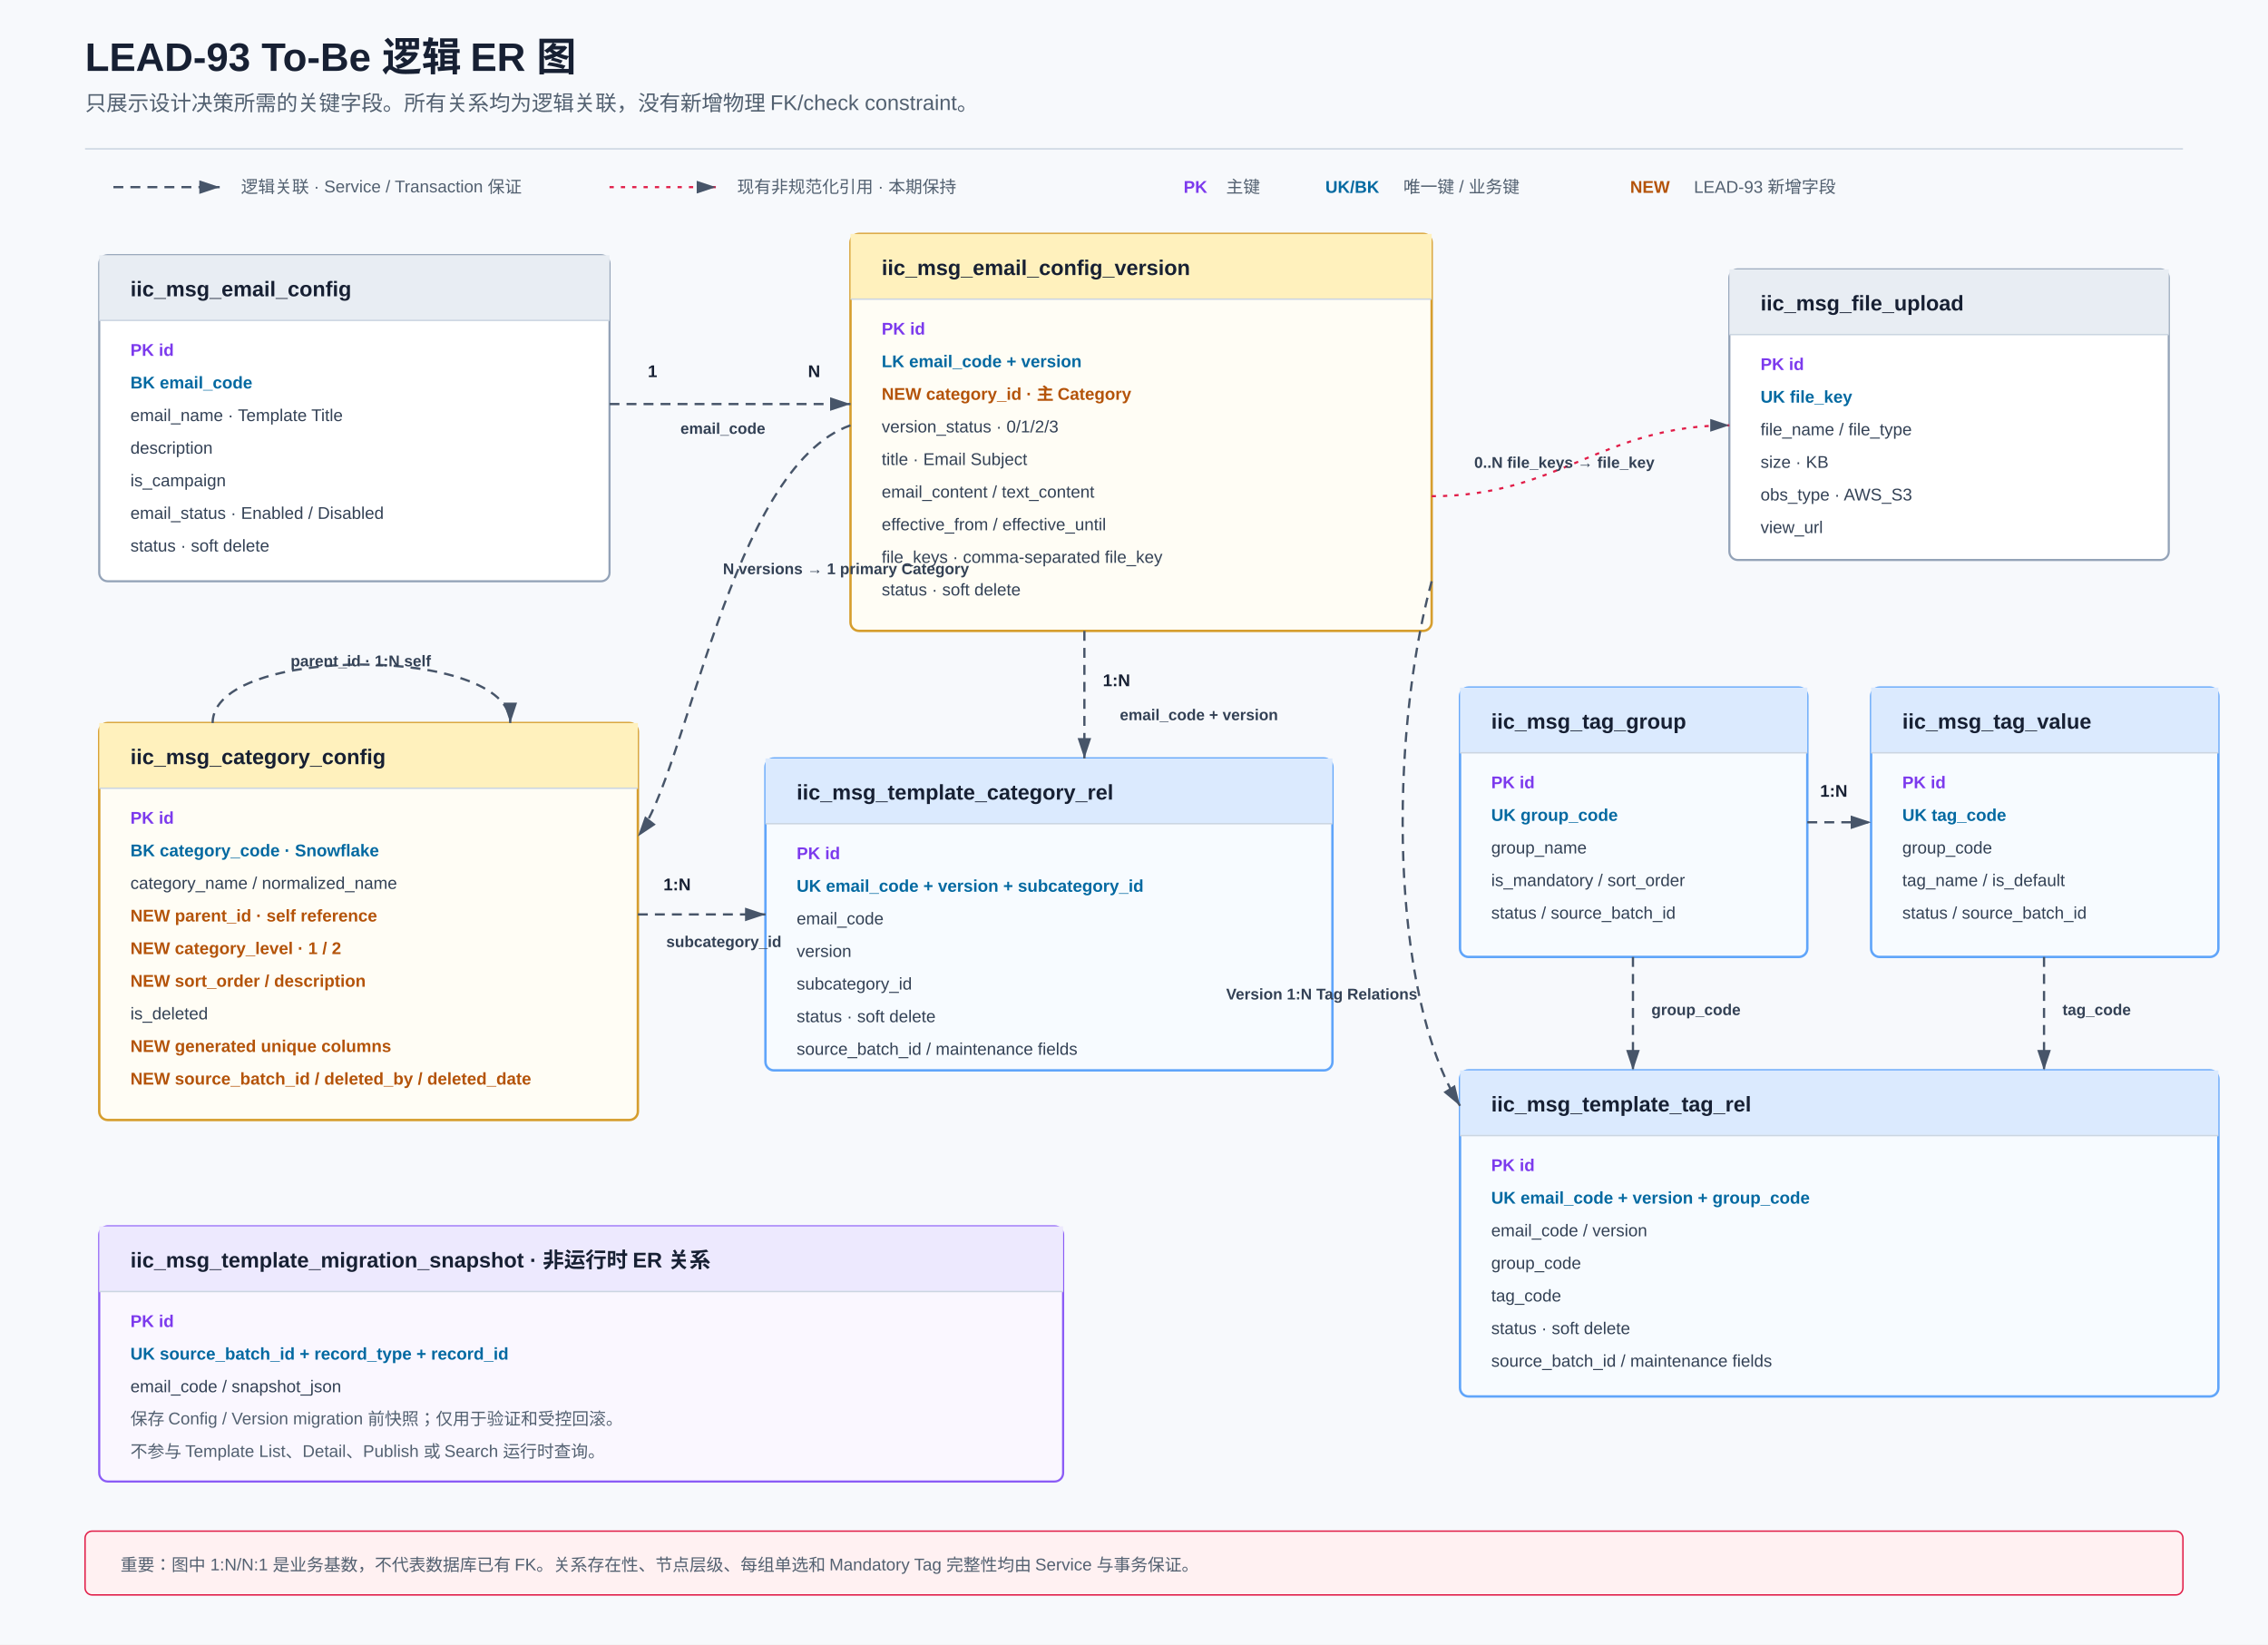
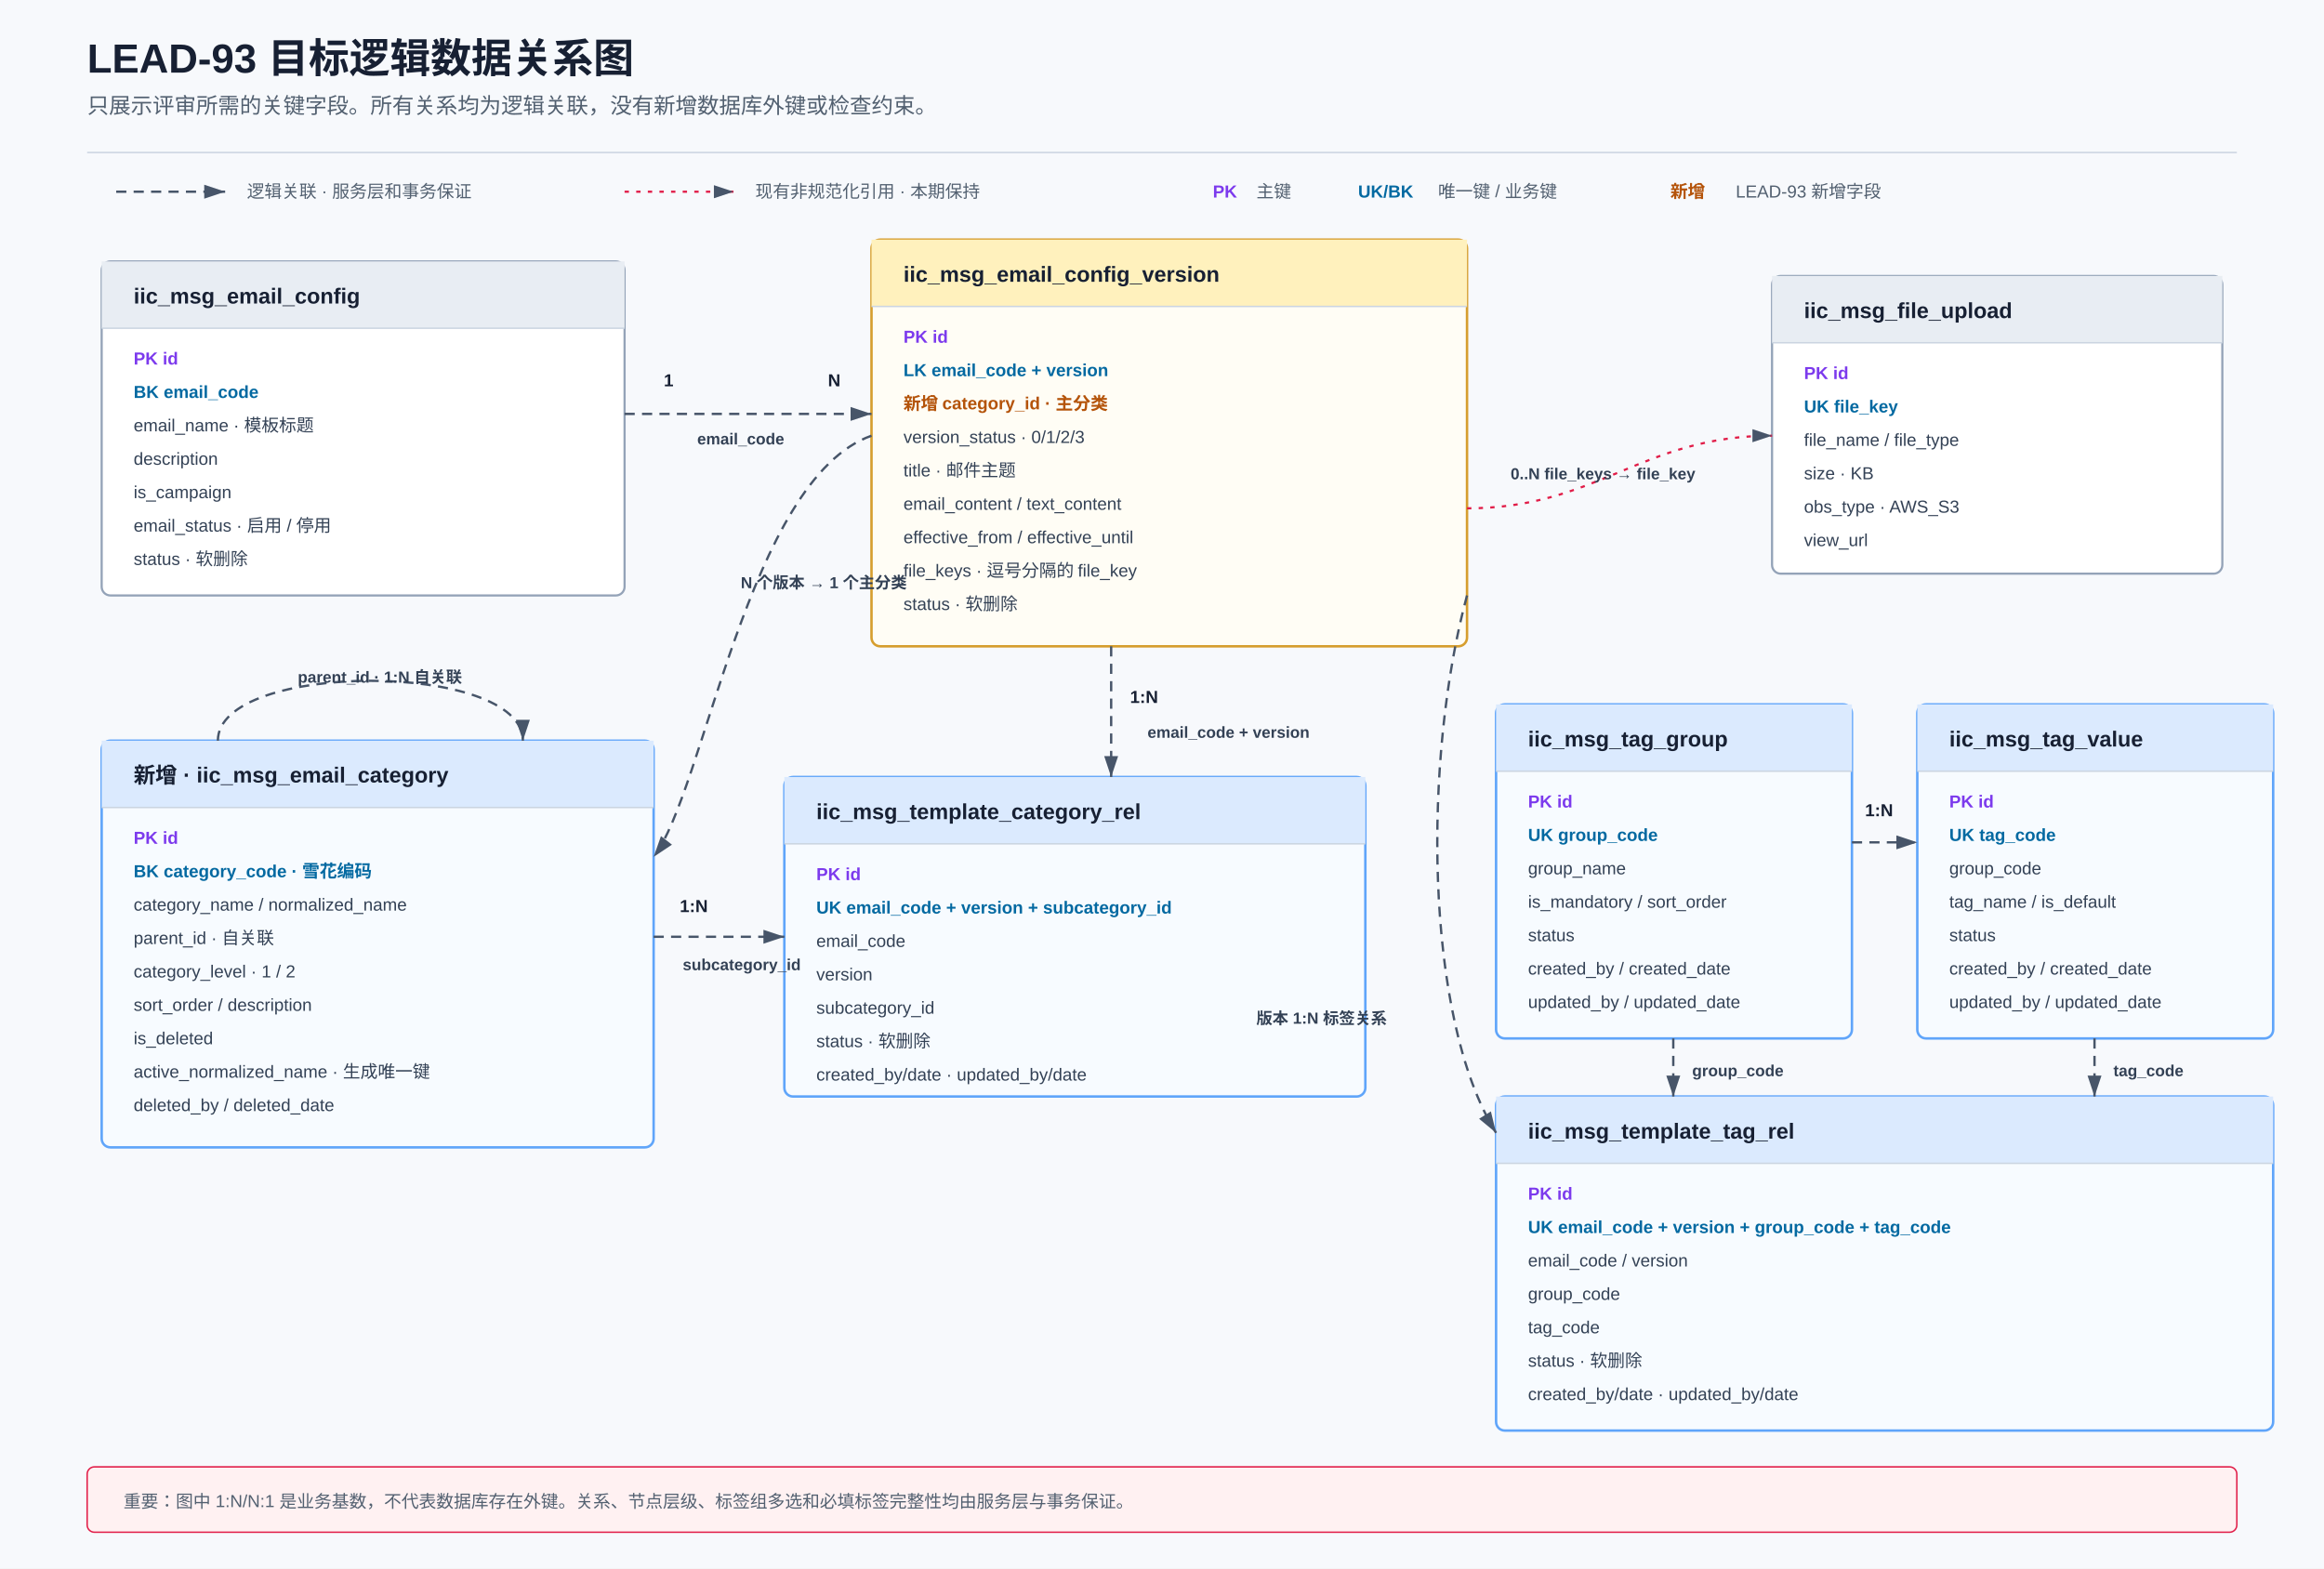
- <svg xmlns="http://www.w3.org/2000/svg" width="1600" height="1160" viewBox="0 0 1600 1160">
+ <svg xmlns="http://www.w3.org/2000/svg" width="1600" height="1080" viewBox="0 0 1600 1080">
  <defs>
    <marker id="a" markerWidth="10" markerHeight="10" refX="9" refY="3" orient="auto">
      <path d="M0 0L0 6L9 3z" fill="#475569" />
    </marker>
    <style>
      .title{font:700 28px Arial,"Microsoft YaHei",sans-serif;fill:#172033}.sub{font:400 15px Arial,"Microsoft YaHei",sans-serif;fill:#526070}.h{font:700 15px Arial,"Microsoft YaHei",sans-serif;fill:#172033}.field{font:400 12px Arial,"Microsoft YaHei",sans-serif;fill:#334155}.pk{font:700 12px Arial,"Microsoft YaHei",sans-serif;fill:#7c3aed}.uk{font:700 12px Arial,"Microsoft YaHei",sans-serif;fill:#0369a1}.newf{font:700 12px Arial,"Microsoft YaHei",sans-serif;fill:#b45309}.note{font:400 12px Arial,"Microsoft YaHei",sans-serif;fill:#526070}.rel{font:700 11px Arial,"Microsoft YaHei",sans-serif;fill:#334155}.card{font:700 12px Arial,"Microsoft YaHei",sans-serif;fill:#172033}
      .table{fill:#fff;stroke:#94a3b8;stroke-width:1.5;rx:6}.changed{fill:#fffdf5;stroke:#d69e2e;stroke-width:1.7;rx:6}.new{fill:#f7fbff;stroke:#60a5fa;stroke-width:1.7;rx:6}.support{fill:#faf7ff;stroke:#8b5cf6;stroke-width:1.5;rx:6}.headReused{fill:#e8edf3}.headChanged{fill:#fff1bd}.headNew{fill:#dbeafe}.headSupport{fill:#ede9fe}.rule{stroke:#cbd5e1;stroke-width:1}.logical{stroke:#475569;stroke-width:1.6;stroke-dasharray:7 5;fill:none;marker-end:url(#a)}.legacy{stroke:#e11d48;stroke-width:1.5;stroke-dasharray:3 5;fill:none;marker-end:url(#a)}
    </style>
  </defs>
-   <rect width="1600" height="1160" fill="#f7f9fc" />
-   <text x="60" y="50" class="title">LEAD-93 To-Be 逻辑 ER 图</text>
-   <text x="60" y="78" class="sub">只展示设计决策所需的关键字段。所有关系均为逻辑关联，没有新增物理 FK/check constraint。</text>
+   <rect width="1600" height="1080" fill="#f7f9fc" />
+   <text x="60" y="50" class="title">LEAD-93 目标逻辑数据关系图</text>
+   <text x="60" y="78" class="sub">只展示评审所需的关键字段。所有关系均为逻辑关联，没有新增数据库外键或检查约束。</text>
  <line x1="60" y1="105" x2="1540" y2="105" stroke="#cbd5e1" />
  <path d="M80 132L155 132" class="logical" />
-   <text x="170" y="136" class="note">逻辑关联 · Service / Transaction 保证</text>
+   <text x="170" y="136" class="note">逻辑关联 · 服务层和事务保证</text>
  <path d="M430 132L505 132" class="legacy" />
  <text x="520" y="136" class="note">现有非规范化引用 · 本期保持</text>
  <text x="835" y="136" class="pk">PK</text>
  <text x="865" y="136" class="note">主键</text>
  <text x="935" y="136" class="uk">UK/BK</text>
  <text x="990" y="136" class="note">唯一键 / 业务键</text>
-   <text x="1150" y="136" class="newf">NEW</text>
+   <text x="1150" y="136" class="newf">新增</text>
  <text x="1195" y="136" class="note">LEAD-93 新增字段</text>
  <rect x="70" y="180" width="360" height="230" class="table" />
  <rect x="70" y="180" width="360" height="46" class="headReused" />
  <text x="92" y="209" class="h">iic_msg_email_config</text>
  <line x1="70" y1="226" x2="430" y2="226" class="rule" />
  <text x="92" y="251" class="pk">PK  id</text>
  <text x="92" y="274" class="uk">BK  email_code</text>
-   <text x="92" y="297" class="field">email_name · Template Title</text>
+   <text x="92" y="297" class="field">email_name · 模板标题</text>
  <text x="92" y="320" class="field">description</text>
  <text x="92" y="343" class="field">is_campaign</text>
-   <text x="92" y="366" class="field">email_status · Enabled / Disabled</text>
-   <text x="92" y="389" class="field">status · soft delete</text>
+   <text x="92" y="366" class="field">email_status · 启用 / 停用</text>
+   <text x="92" y="389" class="field">status · 软删除</text>
  <rect x="600" y="165" width="410" height="280" class="changed" />
  <rect x="600" y="165" width="410" height="46" class="headChanged" />
  <text x="622" y="194" class="h">iic_msg_email_config_version</text>
  <line x1="600" y1="211" x2="1010" y2="211" class="rule" />
  <text x="622" y="236" class="pk">PK  id</text>
  <text x="622" y="259" class="uk">LK  email_code + version</text>
-   <text x="622" y="282" class="newf">NEW  category_id · 主 Category</text>
+   <text x="622" y="282" class="newf">新增  category_id · 主分类</text>
  <text x="622" y="305" class="field">version_status · 0/1/2/3</text>
-   <text x="622" y="328" class="field">title · Email Subject</text>
+   <text x="622" y="328" class="field">title · 邮件主题</text>
  <text x="622" y="351" class="field">email_content / text_content</text>
  <text x="622" y="374" class="field">effective_from / effective_until</text>
-   <text x="622" y="397" class="field">file_keys · comma-separated file_key</text>
-   <text x="622" y="420" class="field">status · soft delete</text>
+   <text x="622" y="397" class="field">file_keys · 逗号分隔的 file_key</text>
+   <text x="622" y="420" class="field">status · 软删除</text>
  <rect x="1220" y="190" width="310" height="205" class="table" />
  <rect x="1220" y="190" width="310" height="46" class="headReused" />
  <text x="1242" y="219" class="h">iic_msg_file_upload</text>
  <line x1="1220" y1="236" x2="1530" y2="236" class="rule" />
  <text x="1242" y="261" class="pk">PK  id</text>
  <text x="1242" y="284" class="uk">UK  file_key</text>
  <text x="1242" y="307" class="field">file_name / file_type</text>
  <text x="1242" y="330" class="field">size · KB</text>
  <text x="1242" y="353" class="field">obs_type · AWS_S3</text>
  <text x="1242" y="376" class="field">view_url</text>
-   <rect x="70" y="510" width="380" height="280" class="changed" />
-   <rect x="70" y="510" width="380" height="46" class="headChanged" />
-   <text x="92" y="539" class="h">iic_msg_category_config</text>
+   <rect x="70" y="510" width="380" height="280" class="new" />
+   <rect x="70" y="510" width="380" height="46" class="headNew" />
+   <text x="92" y="539" class="h">新增 · iic_msg_email_category</text>
  <line x1="70" y1="556" x2="450" y2="556" class="rule" />
  <text x="92" y="581" class="pk">PK  id</text>
-   <text x="92" y="604" class="uk">BK  category_code · Snowflake</text>
+   <text x="92" y="604" class="uk">BK  category_code · 雪花编码</text>
  <text x="92" y="627" class="field">category_name / normalized_name</text>
-   <text x="92" y="650" class="newf">NEW  parent_id · self reference</text>
-   <text x="92" y="673" class="newf">NEW  category_level · 1 / 2</text>
-   <text x="92" y="696" class="newf">NEW  sort_order / description</text>
+   <text x="92" y="650" class="field">parent_id · 自关联</text>
+   <text x="92" y="673" class="field">category_level · 1 / 2</text>
+   <text x="92" y="696" class="field">sort_order / description</text>
  <text x="92" y="719" class="field">is_deleted</text>
-   <text x="92" y="742" class="newf">NEW  generated unique columns</text>
-   <text x="92" y="765" class="newf">NEW  source_batch_id / deleted_by / deleted_date</text>
+   <text x="92" y="742" class="field">active_normalized_name · 生成唯一键</text>
+   <text x="92" y="765" class="field">deleted_by / deleted_date</text>
  <rect x="540" y="535" width="400" height="220" class="new" />
  <rect x="540" y="535" width="400" height="46" class="headNew" />
  <text x="562" y="564" class="h">iic_msg_template_category_rel</text>
  <line x1="540" y1="581" x2="940" y2="581" class="rule" />
  <text x="562" y="606" class="pk">PK  id</text>
  <text x="562" y="629" class="uk">UK  email_code + version + subcategory_id</text>
  <text x="562" y="652" class="field">email_code</text>
  <text x="562" y="675" class="field">version</text>
  <text x="562" y="698" class="field">subcategory_id</text>
-   <text x="562" y="721" class="field">status · soft delete</text>
-   <text x="562" y="744" class="field">source_batch_id / maintenance fields</text>
-   <rect x="1030" y="485" width="245" height="190" class="new" />
+   <text x="562" y="721" class="field">status · 软删除</text>
+   <text x="562" y="744" class="field">created_by/date · updated_by/date</text>
+   <rect x="1030" y="485" width="245" height="230" class="new" />
  <rect x="1030" y="485" width="245" height="46" class="headNew" />
  <text x="1052" y="514" class="h">iic_msg_tag_group</text>
  <line x1="1030" y1="531" x2="1275" y2="531" class="rule" />
  <text x="1052" y="556" class="pk">PK  id</text>
  <text x="1052" y="579" class="uk">UK  group_code</text>
  <text x="1052" y="602" class="field">group_name</text>
  <text x="1052" y="625" class="field">is_mandatory / sort_order</text>
-   <text x="1052" y="648" class="field">status / source_batch_id</text>
-   <rect x="1320" y="485" width="245" height="190" class="new" />
+   <text x="1052" y="648" class="field">status</text>
+   <text x="1052" y="671" class="field">created_by / created_date</text>
+   <text x="1052" y="694" class="field">updated_by / updated_date</text>
+   <rect x="1320" y="485" width="245" height="230" class="new" />
  <rect x="1320" y="485" width="245" height="46" class="headNew" />
  <text x="1342" y="514" class="h">iic_msg_tag_value</text>
  <line x1="1320" y1="531" x2="1565" y2="531" class="rule" />
  <text x="1342" y="556" class="pk">PK  id</text>
  <text x="1342" y="579" class="uk">UK  tag_code</text>
  <text x="1342" y="602" class="field">group_code</text>
  <text x="1342" y="625" class="field">tag_name / is_default</text>
-   <text x="1342" y="648" class="field">status / source_batch_id</text>
+   <text x="1342" y="648" class="field">status</text>
+   <text x="1342" y="671" class="field">created_by / created_date</text>
+   <text x="1342" y="694" class="field">updated_by / updated_date</text>
  <rect x="1030" y="755" width="535" height="230" class="new" />
  <rect x="1030" y="755" width="535" height="46" class="headNew" />
  <text x="1052" y="784" class="h">iic_msg_template_tag_rel</text>
  <line x1="1030" y1="801" x2="1565" y2="801" class="rule" />
  <text x="1052" y="826" class="pk">PK  id</text>
-   <text x="1052" y="849" class="uk">UK  email_code + version + group_code</text>
+   <text x="1052" y="849" class="uk">UK  email_code + version + group_code + tag_code</text>
  <text x="1052" y="872" class="field">email_code / version</text>
  <text x="1052" y="895" class="field">group_code</text>
  <text x="1052" y="918" class="field">tag_code</text>
-   <text x="1052" y="941" class="field">status · soft delete</text>
-   <text x="1052" y="964" class="field">source_batch_id / maintenance fields</text>
-   <rect x="70" y="865" width="680" height="180" class="support" />
-   <rect x="70" y="865" width="680" height="46" class="headSupport" />
-   <text x="92" y="894" class="h">iic_msg_template_migration_snapshot · 非运行时 ER 关系</text>
-   <line x1="70" y1="911" x2="750" y2="911" class="rule" />
-   <text x="92" y="936" class="pk">PK  id</text>
-   <text x="92" y="959" class="uk">UK  source_batch_id + record_type + record_id</text>
-   <text x="92" y="982" class="field">email_code / snapshot_json</text>
-   <text x="92" y="1005" class="note">保存 Config / Version migration 前快照；仅用于验证和受控回滚。</text>
-   <text x="92" y="1028" class="note">不参与 Template List、Detail、Publish 或 Search 运行时查询。</text>
+   <text x="1052" y="941" class="field">status · 软删除</text>
+   <text x="1052" y="964" class="field">created_by/date · updated_by/date</text>
  <path d="M430 285L600 285" class="logical" />
  <text x="457" y="266" class="card">1</text>
  <text x="570" y="266" class="card">N</text>
  <text x="480" y="306" class="rel">email_code</text>
  <path d="M1010 350C1100 350 1130 300 1220 300" class="legacy" />
  <text x="1040" y="330" class="rel">0..N file_keys → file_key</text>
  <path d="M600 300C515 330 485 545 450 590" class="logical" />
-   <text x="510" y="405" class="rel">N versions → 1 primary Category</text>
+   <text x="510" y="405" class="rel">N 个版本 → 1 个主分类</text>
  <path d="M765 445L765 535" class="logical" />
  <text x="778" y="484" class="card">1:N</text>
  <text x="790" y="508" class="rel">email_code + version</text>
  <path d="M450 645L540 645" class="logical" />
  <text x="468" y="628" class="card">1:N</text>
  <text x="470" y="668" class="rel">subcategory_id</text>
  <path d="M150 510C150 455 360 455 360 510" class="logical" />
-   <text x="205" y="470" class="rel">parent_id · 1:N self</text>
+   <text x="205" y="470" class="rel">parent_id · 1:N 自关联</text>
  <path d="M1010 410C980 520 980 700 1030 780" class="logical" />
-   <text x="865" y="705" class="rel">Version 1:N Tag Relations</text>
+   <text x="865" y="705" class="rel">版本 1:N 标签关系</text>
  <path d="M1275 580L1320 580" class="logical" />
  <text x="1284" y="562" class="card">1:N</text>
-   <path d="M1152 675L1152 755" class="logical" />
-   <text x="1165" y="716" class="rel">group_code</text>
-   <path d="M1442 675L1442 755" class="logical" />
-   <text x="1455" y="716" class="rel">tag_code</text>
-   <rect x="60" y="1080" width="1480" height="45" fill="#fff1f2" stroke="#e11d48" rx="5" />
-   <text x="85" y="1108" class="note">重要：图中 1:N/N:1 是业务基数，不代表数据库已有 FK。关系存在性、节点层级、每组单选和 Mandatory Tag 完整性均由 Service 与事务保证。</text>
+   <path d="M1152 715L1152 755" class="logical" />
+   <text x="1165" y="741" class="rel">group_code</text>
+   <path d="M1442 715L1442 755" class="logical" />
+   <text x="1455" y="741" class="rel">tag_code</text>
+   <rect x="60" y="1010" width="1480" height="45" fill="#fff1f2" stroke="#e11d48" rx="5" />
+   <text x="85" y="1038" class="note">重要：图中 1:N/N:1 是业务基数，不代表数据库存在外键。关系、节点层级、标签组多选和必填标签完整性均由服务层与事务保证。</text>
</svg>
